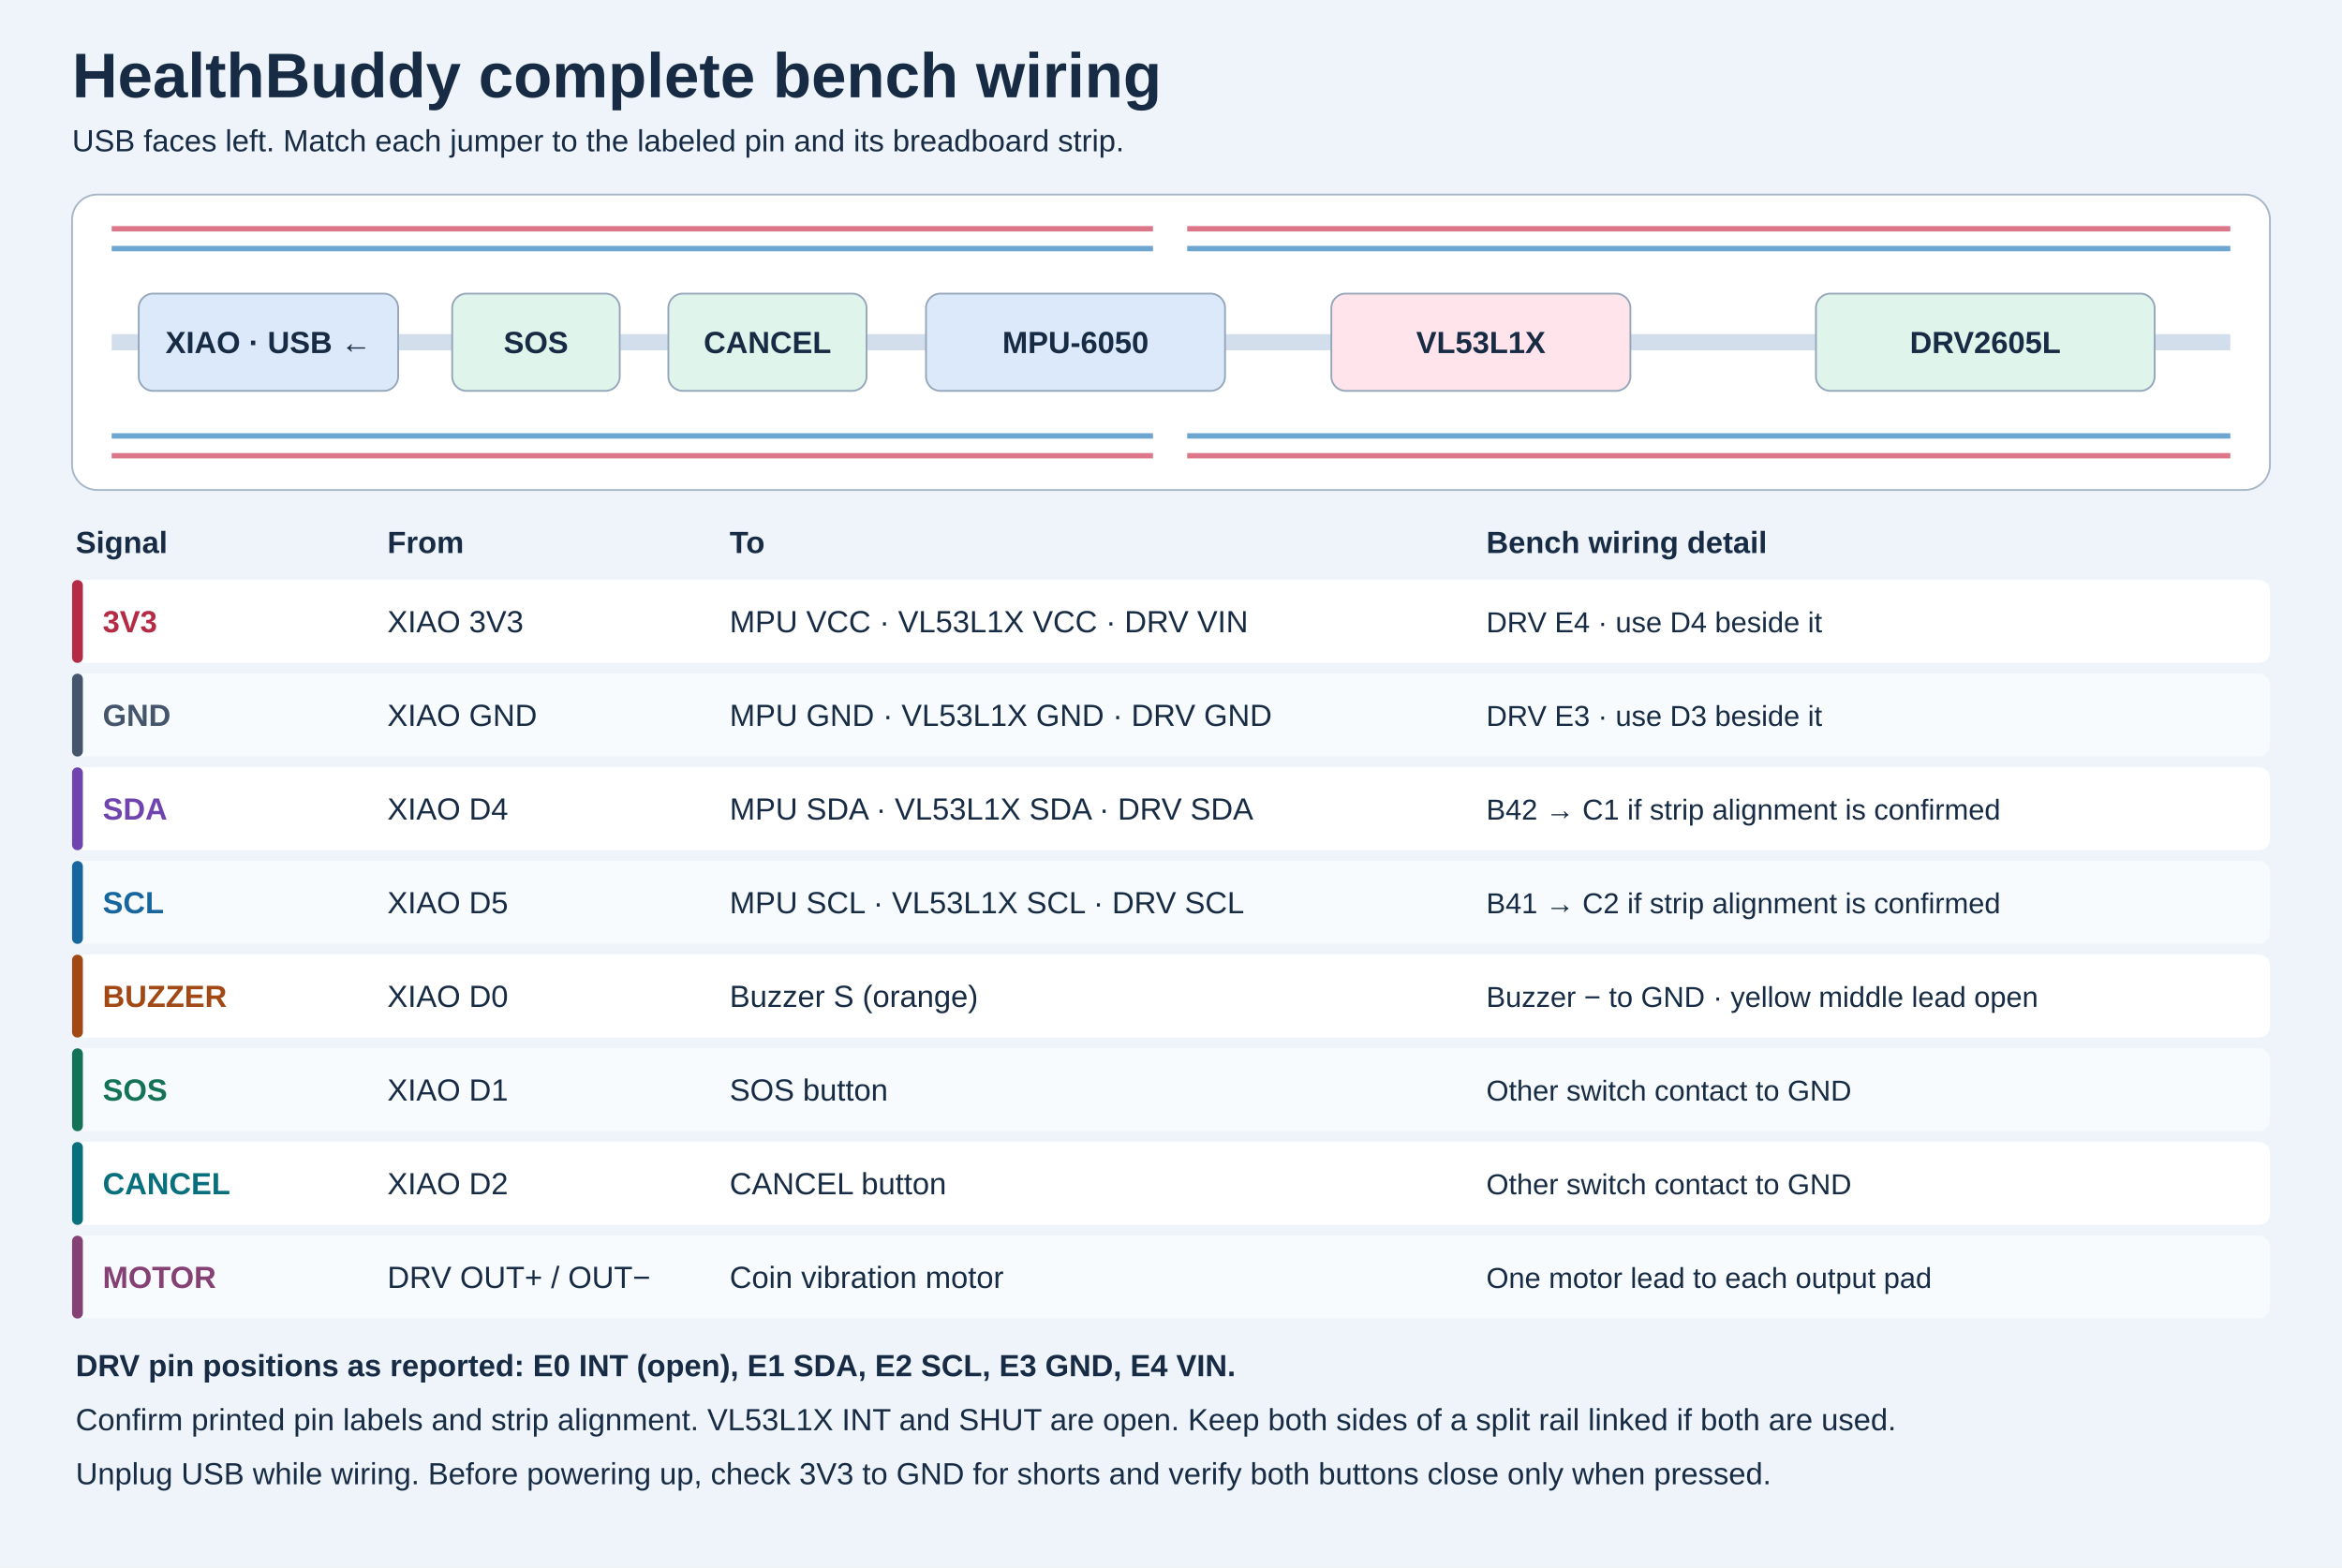
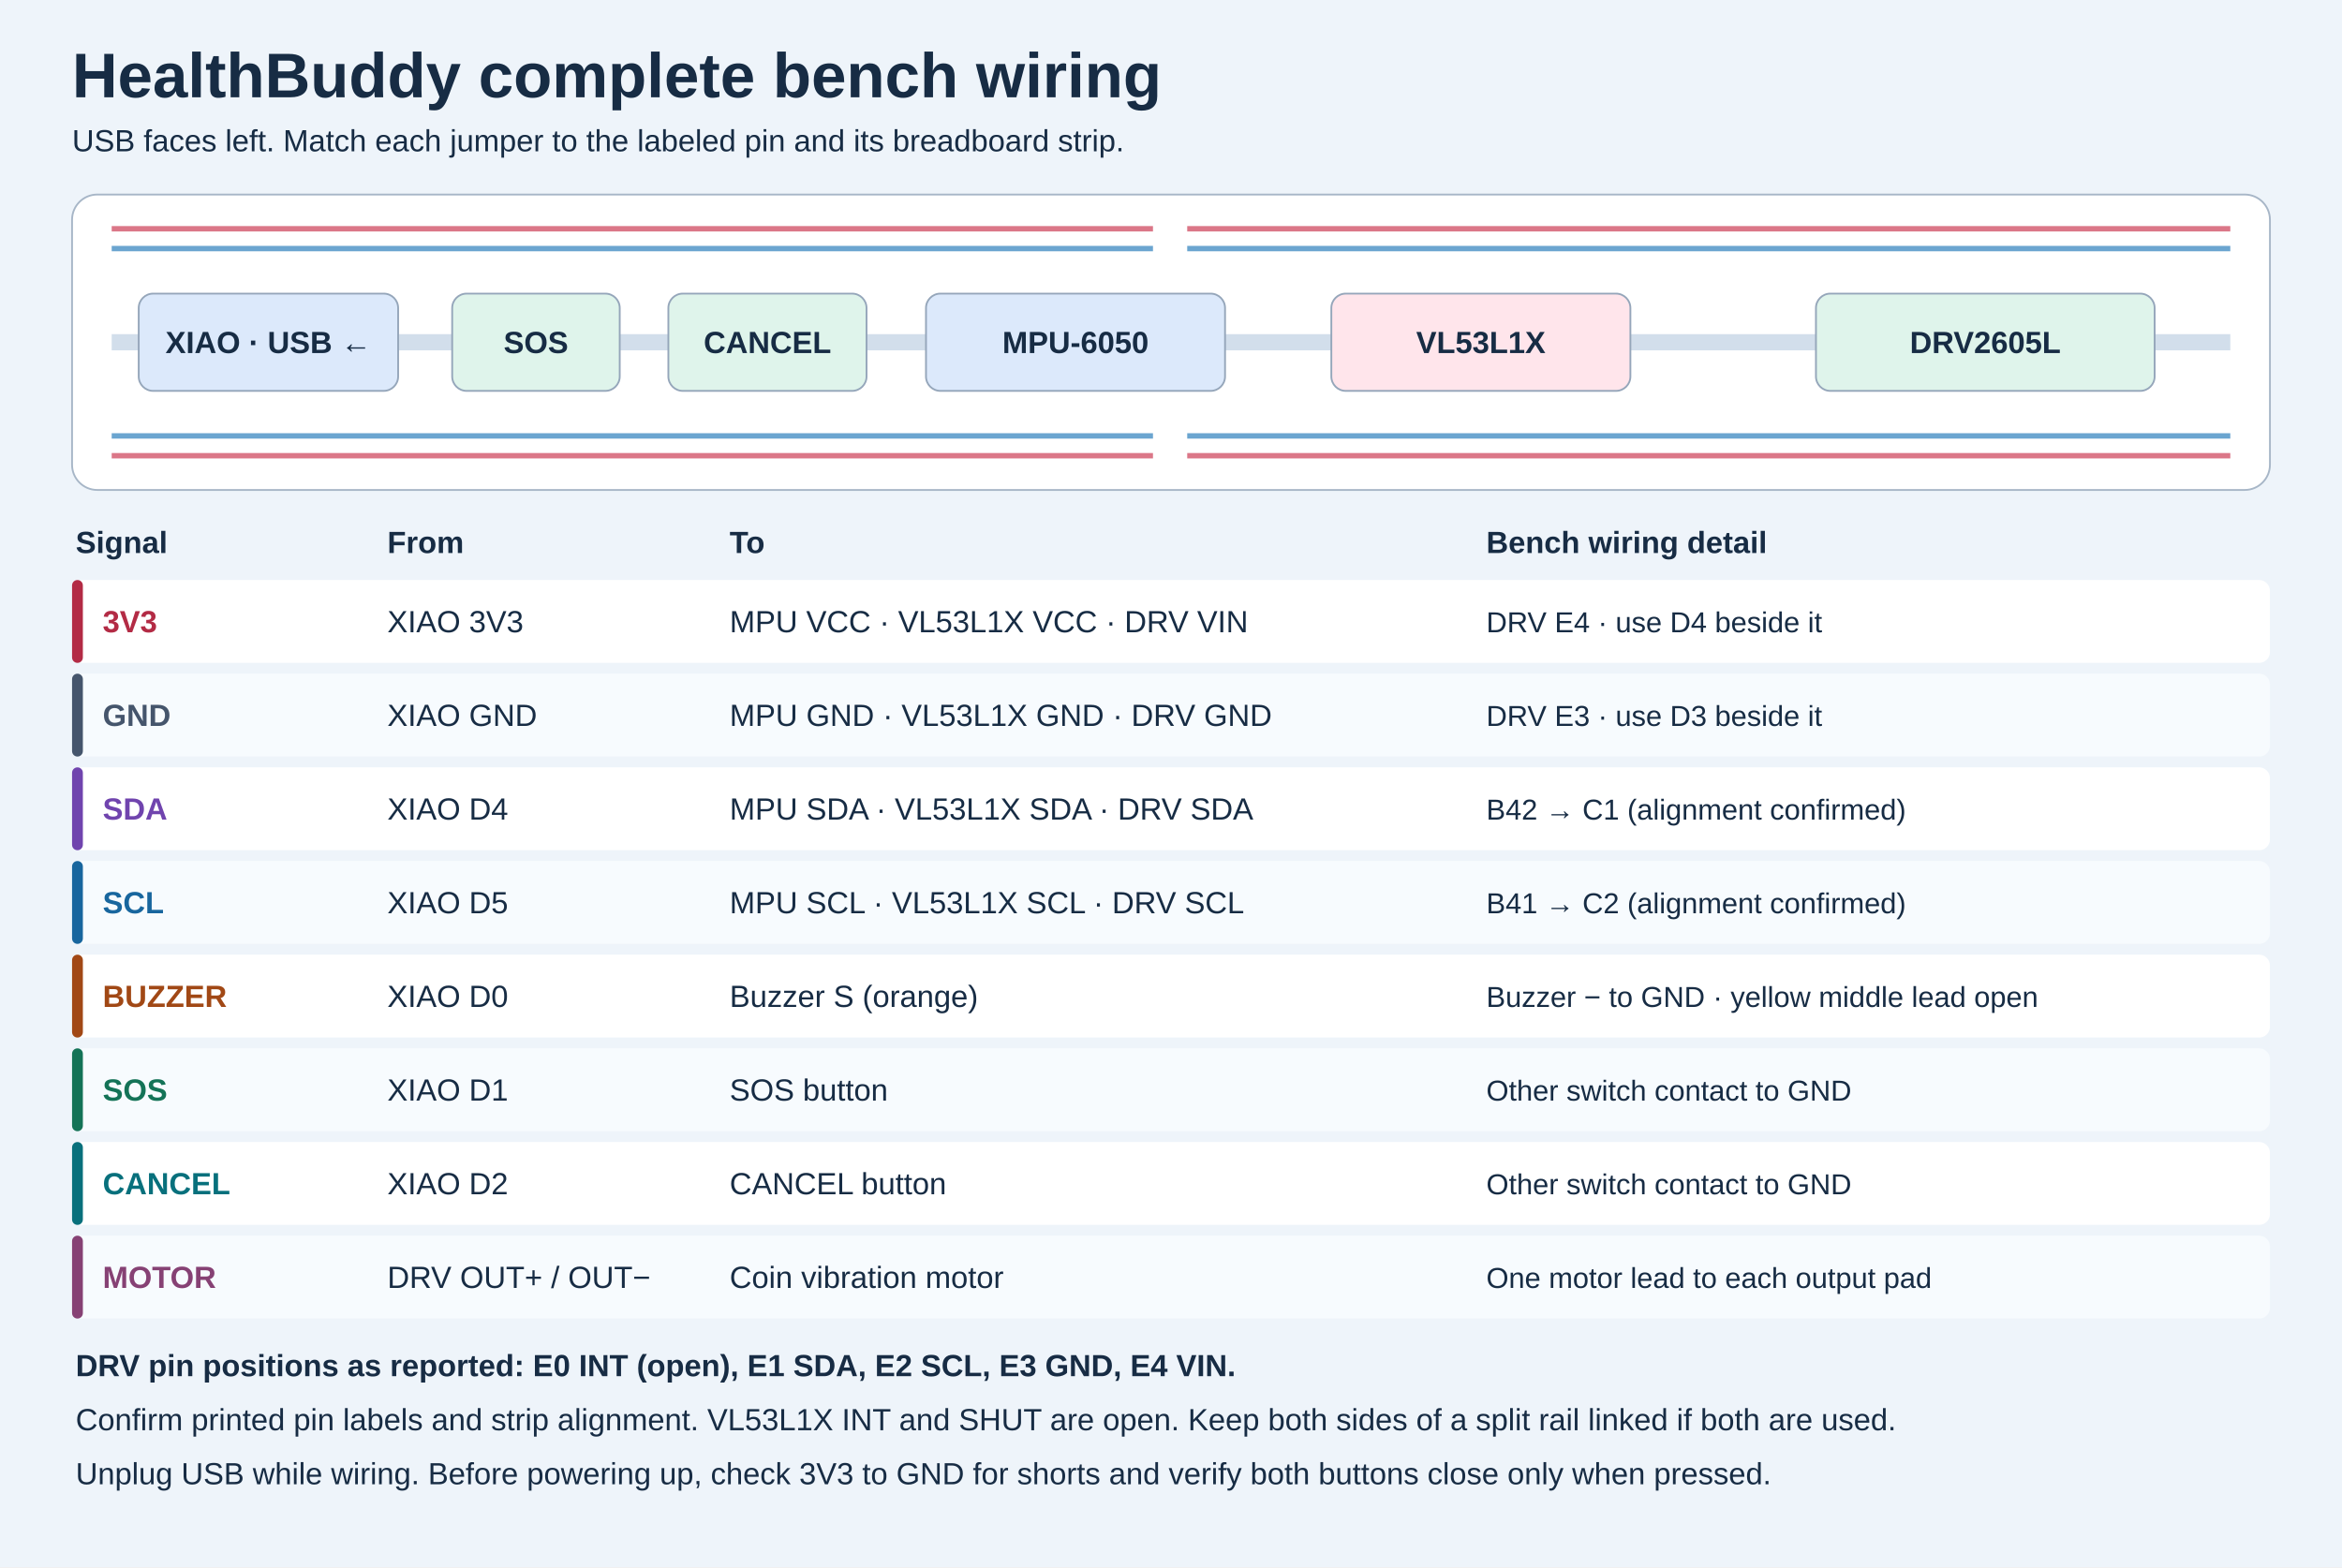
<svg xmlns="http://www.w3.org/2000/svg" width="1300" height="870" viewBox="0 0 1300 870" role="img" aria-labelledby="title desc">
  <rect width="1300" height="870" fill="#eef4fa" />
  <g font-family="Arial,sans-serif" fill="#172c44" font-size="17">
    <text x="40" y="54" font-size="35" font-weight="bold">HealthBuddy complete bench wiring</text>
    <text x="40" y="84">USB faces left. Match each jumper to the labeled pin and its breadboard strip.</text>
    <rect x="40" y="108" width="1220" height="164" rx="14" fill="white" stroke="#a7b6c7" />
    <path d="M62 127H640 M659 127H1238 M62 253H640 M659 253H1238" stroke="#db7788" stroke-width="3" />
    <path d="M62 138H640 M659 138H1238 M62 242H640 M659 242H1238" stroke="#6ba5d0" stroke-width="3" />
    <path d="M62 190H1238" stroke="#d2deeb" stroke-width="9" />
    <rect x="77" y="163" width="144" height="54" rx="8" fill="#dce9fb" stroke="#95a6ba" />
    <text x="149" y="196" text-anchor="middle" font-weight="bold">XIAO · USB ←</text>
    <rect x="251" y="163" width="93" height="54" rx="8" fill="#dff4eb" stroke="#95a6ba" />
    <text x="297.5" y="196" text-anchor="middle" font-weight="bold">SOS</text>
    <rect x="371" y="163" width="110" height="54" rx="8" fill="#dff4eb" stroke="#95a6ba" />
    <text x="426" y="196" text-anchor="middle" font-weight="bold">CANCEL</text>
    <rect x="514" y="163" width="166" height="54" rx="8" fill="#dce9fb" stroke="#95a6ba" />
    <text x="597" y="196" text-anchor="middle" font-weight="bold">MPU-6050</text>
    <rect x="739" y="163" width="166" height="54" rx="8" fill="#ffe5eb" stroke="#95a6ba" />
    <text x="822" y="196" text-anchor="middle" font-weight="bold">VL53L1X</text>
    <rect x="1008" y="163" width="188" height="54" rx="8" fill="#dff4eb" stroke="#95a6ba" />
    <text x="1102" y="196" text-anchor="middle" font-weight="bold">DRV2605L</text>
    <text x="42" y="307" font-weight="bold">Signal</text>
    <text x="215" y="307" font-weight="bold">From</text>
    <text x="405" y="307" font-weight="bold">To</text>
    <text x="825" y="307" font-weight="bold">Bench wiring detail</text>
    <rect x="40" y="322" width="1220" height="46" rx="6" fill="white" />
    <rect x="40" y="322" width="6" height="46" rx="3" fill="#b32b45" />
    <text x="57" y="351" fill="#b32b45" font-weight="bold">3V3</text>
    <text x="215" y="351">XIAO 3V3</text>
    <text x="405" y="351">MPU VCC · VL53L1X VCC · DRV VIN</text>
    <text x="825" y="351" font-size="16">DRV E4 · use D4 beside it</text>
    <rect x="40" y="374" width="1220" height="46" rx="6" fill="#f7fbfe" />
    <rect x="40" y="374" width="6" height="46" rx="3" fill="#45556c" />
    <text x="57" y="403" fill="#45556c" font-weight="bold">GND</text>
    <text x="215" y="403">XIAO GND</text>
    <text x="405" y="403">MPU GND · VL53L1X GND · DRV GND</text>
    <text x="825" y="403" font-size="16">DRV E3 · use D3 beside it</text>
    <rect x="40" y="426" width="1220" height="46" rx="6" fill="white" />
    <rect x="40" y="426" width="6" height="46" rx="3" fill="#7044ae" />
    <text x="57" y="455" fill="#7044ae" font-weight="bold">SDA</text>
    <text x="215" y="455">XIAO D4</text>
    <text x="405" y="455">MPU SDA · VL53L1X SDA · DRV SDA</text>
-     <text x="825" y="455" font-size="16">B42 → C1 if strip alignment is confirmed</text>
+     <text x="825" y="455" font-size="16">B42 → C1 (alignment confirmed)</text>
    <rect x="40" y="478" width="1220" height="46" rx="6" fill="#f7fbfe" />
    <rect x="40" y="478" width="6" height="46" rx="3" fill="#18669e" />
    <text x="57" y="507" fill="#18669e" font-weight="bold">SCL</text>
    <text x="215" y="507">XIAO D5</text>
    <text x="405" y="507">MPU SCL · VL53L1X SCL · DRV SCL</text>
-     <text x="825" y="507" font-size="16">B41 → C2 if strip alignment is confirmed</text>
+     <text x="825" y="507" font-size="16">B41 → C2 (alignment confirmed)</text>
    <rect x="40" y="530" width="1220" height="46" rx="6" fill="white" />
    <rect x="40" y="530" width="6" height="46" rx="3" fill="#a14815" />
    <text x="57" y="559" fill="#a14815" font-weight="bold">BUZZER</text>
    <text x="215" y="559">XIAO D0</text>
    <text x="405" y="559">Buzzer S (orange)</text>
    <text x="825" y="559" font-size="16">Buzzer − to GND · yellow middle lead open</text>
    <rect x="40" y="582" width="1220" height="46" rx="6" fill="#f7fbfe" />
    <rect x="40" y="582" width="6" height="46" rx="3" fill="#147357" />
    <text x="57" y="611" fill="#147357" font-weight="bold">SOS</text>
    <text x="215" y="611">XIAO D1</text>
    <text x="405" y="611">SOS button</text>
    <text x="825" y="611" font-size="16">Other switch contact to GND</text>
    <rect x="40" y="634" width="1220" height="46" rx="6" fill="white" />
    <rect x="40" y="634" width="6" height="46" rx="3" fill="#08707c" />
    <text x="57" y="663" fill="#08707c" font-weight="bold">CANCEL</text>
    <text x="215" y="663">XIAO D2</text>
    <text x="405" y="663">CANCEL button</text>
    <text x="825" y="663" font-size="16">Other switch contact to GND</text>
    <rect x="40" y="686" width="1220" height="46" rx="6" fill="#f7fbfe" />
    <rect x="40" y="686" width="6" height="46" rx="3" fill="#864174" />
    <text x="57" y="715" fill="#864174" font-weight="bold">MOTOR</text>
    <text x="215" y="715">DRV OUT+ / OUT−</text>
    <text x="405" y="715">Coin vibration motor</text>
    <text x="825" y="715" font-size="16">One motor lead to each output pad</text>
    <text x="42" y="764" font-weight="bold">DRV pin positions as reported: E0 INT (open), E1 SDA, E2 SCL, E3 GND, E4 VIN.</text>
    <text x="42" y="794">Confirm printed pin labels and strip alignment. VL53L1X INT and SHUT are open. Keep both sides of a split rail linked if both are used.</text>
    <text x="42" y="824">Unplug USB while wiring. Before powering up, check 3V3 to GND for shorts and verify both buttons close only when pressed.</text>
  </g>
</svg>
